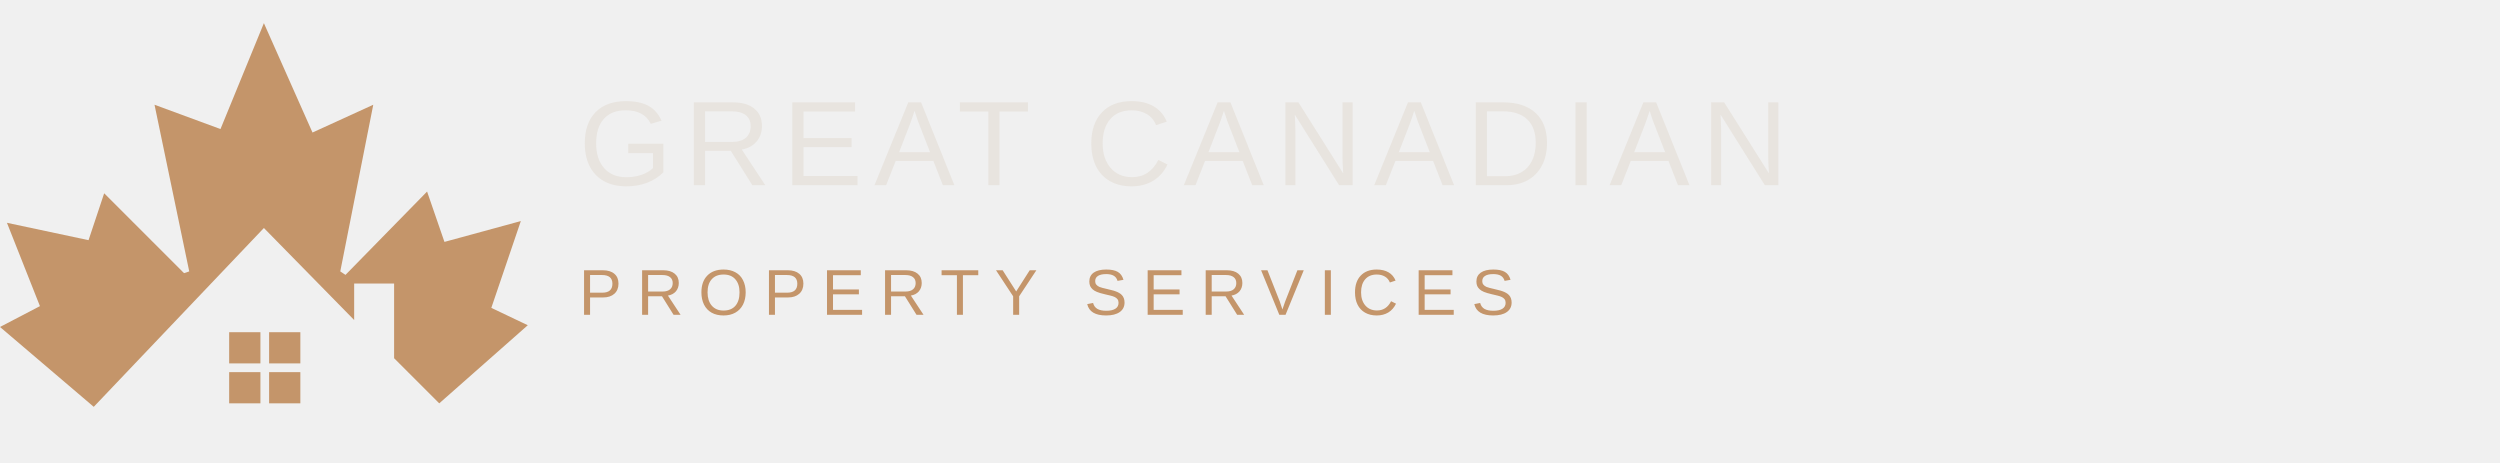
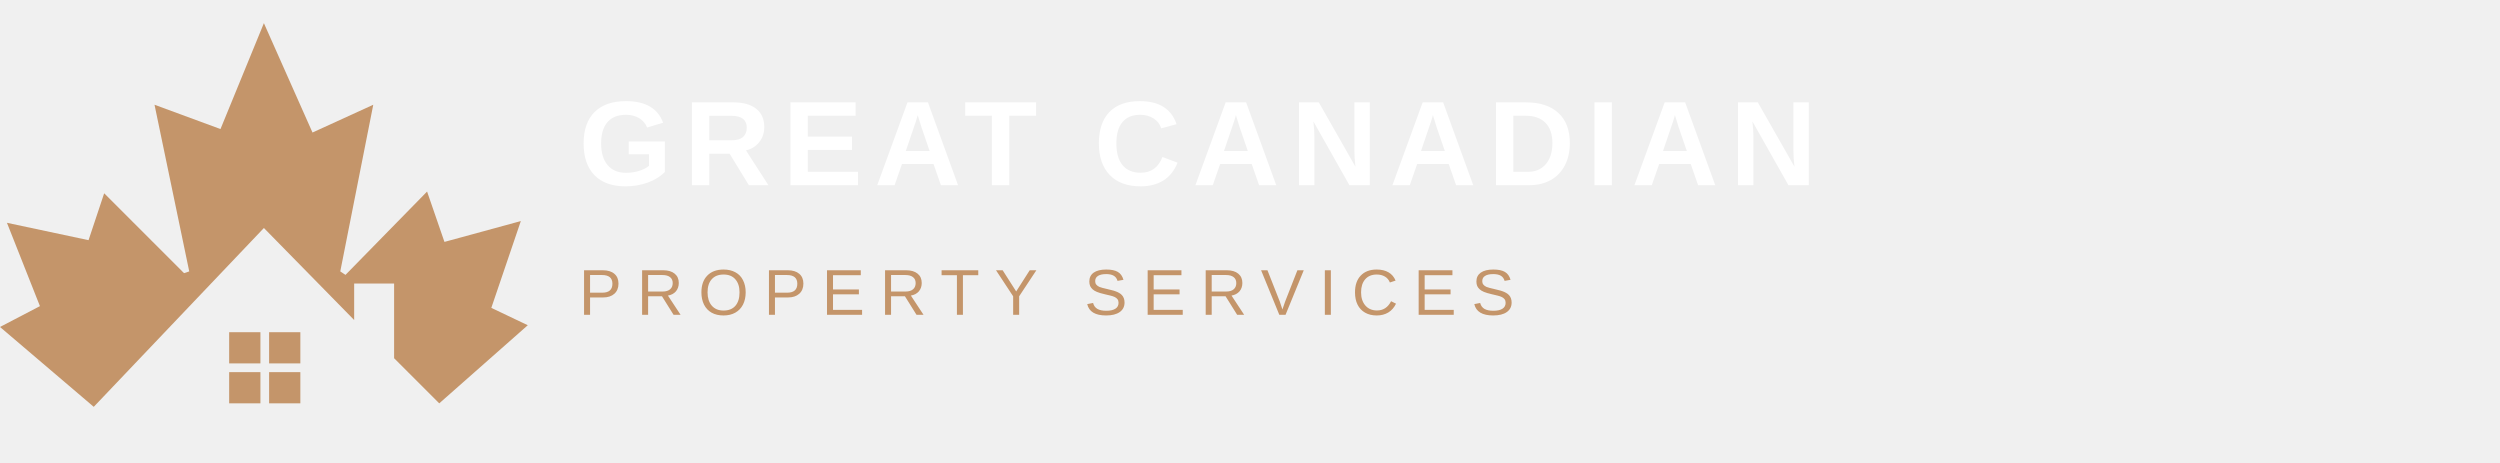
<svg xmlns="http://www.w3.org/2000/svg" width="540" height="100" viewBox="0 0 540 100" role="img" aria-label="Great Canadian Property Services">
  <g transform="translate(0,5) scale(0.09)">
    <path fill="#C4956A" d="M720.833,741.667l0,75l-75,0l0,-75l75,0Zm-495.833,179.167l-225,-191.667l95.833,-50l-79.167,-200l195.833,41.667l37.5,-112.5l191.667,191.667l12.5,-4.167l-83.333,-400l158.333,58.333l104.167,-254.167l116.667,262.5l145.833,-66.667l-79.167,400l12.5,8.333l195.833,-200l41.667,120.833l183.333,-50l-70.833,208.333l87.5,41.667l-212.5,187.5l-108.333,-108.333l0,-179.167l-95.833,0l0,87.5l-216.667,-220.833l-408.333,429.167Zm400,-179.167l0,75l-75,0l0,-75l75,0Zm0,95.833l0,75l-75,0l0,-75l75,0Zm95.833,0l0,75l-75,0l0,-75l75,0Z" />
  </g>
  <g transform="translate(125,40)">
-     <text x="0" y="0" font-family="Outfit, Arial, Helvetica, sans-serif" font-size="26" font-weight="500" letter-spacing="2.5" fill="#E8E4DF">GREAT CANADIAN</text>
+     <text x="0" y="0" font-family="Outfit, Arial, Helvetica, sans-serif" font-size="26" font-weight="600" letter-spacing="2.5" fill="#FFFFFF">GREAT CANADIAN</text>
    <text x="0" y="28" font-family="Outfit, Arial, Helvetica, sans-serif" font-size="14" font-weight="400" letter-spacing="3.2" fill="#C4956A">PROPERTY SERVICES</text>
  </g>
</svg>
